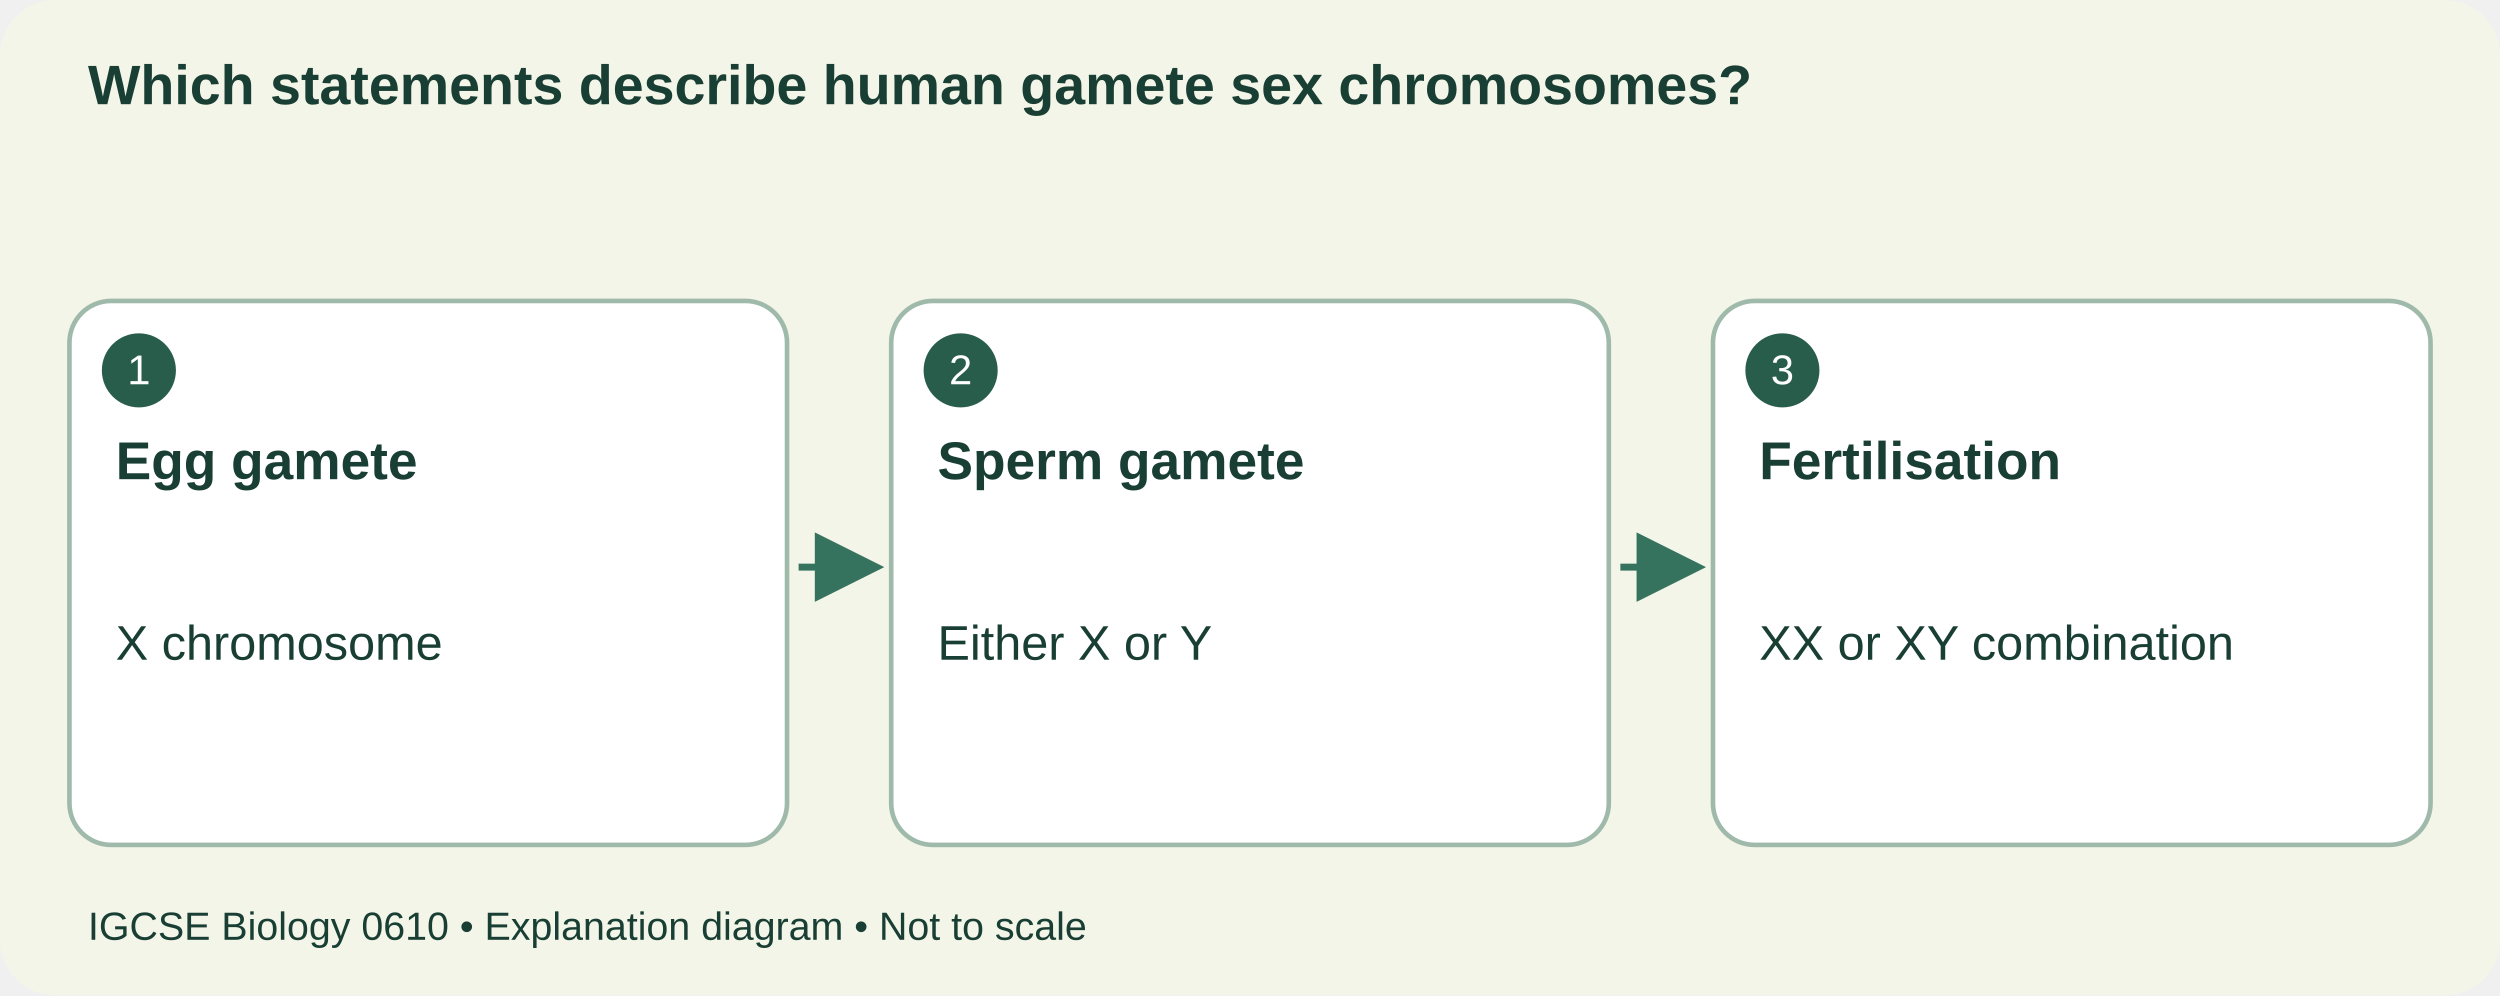
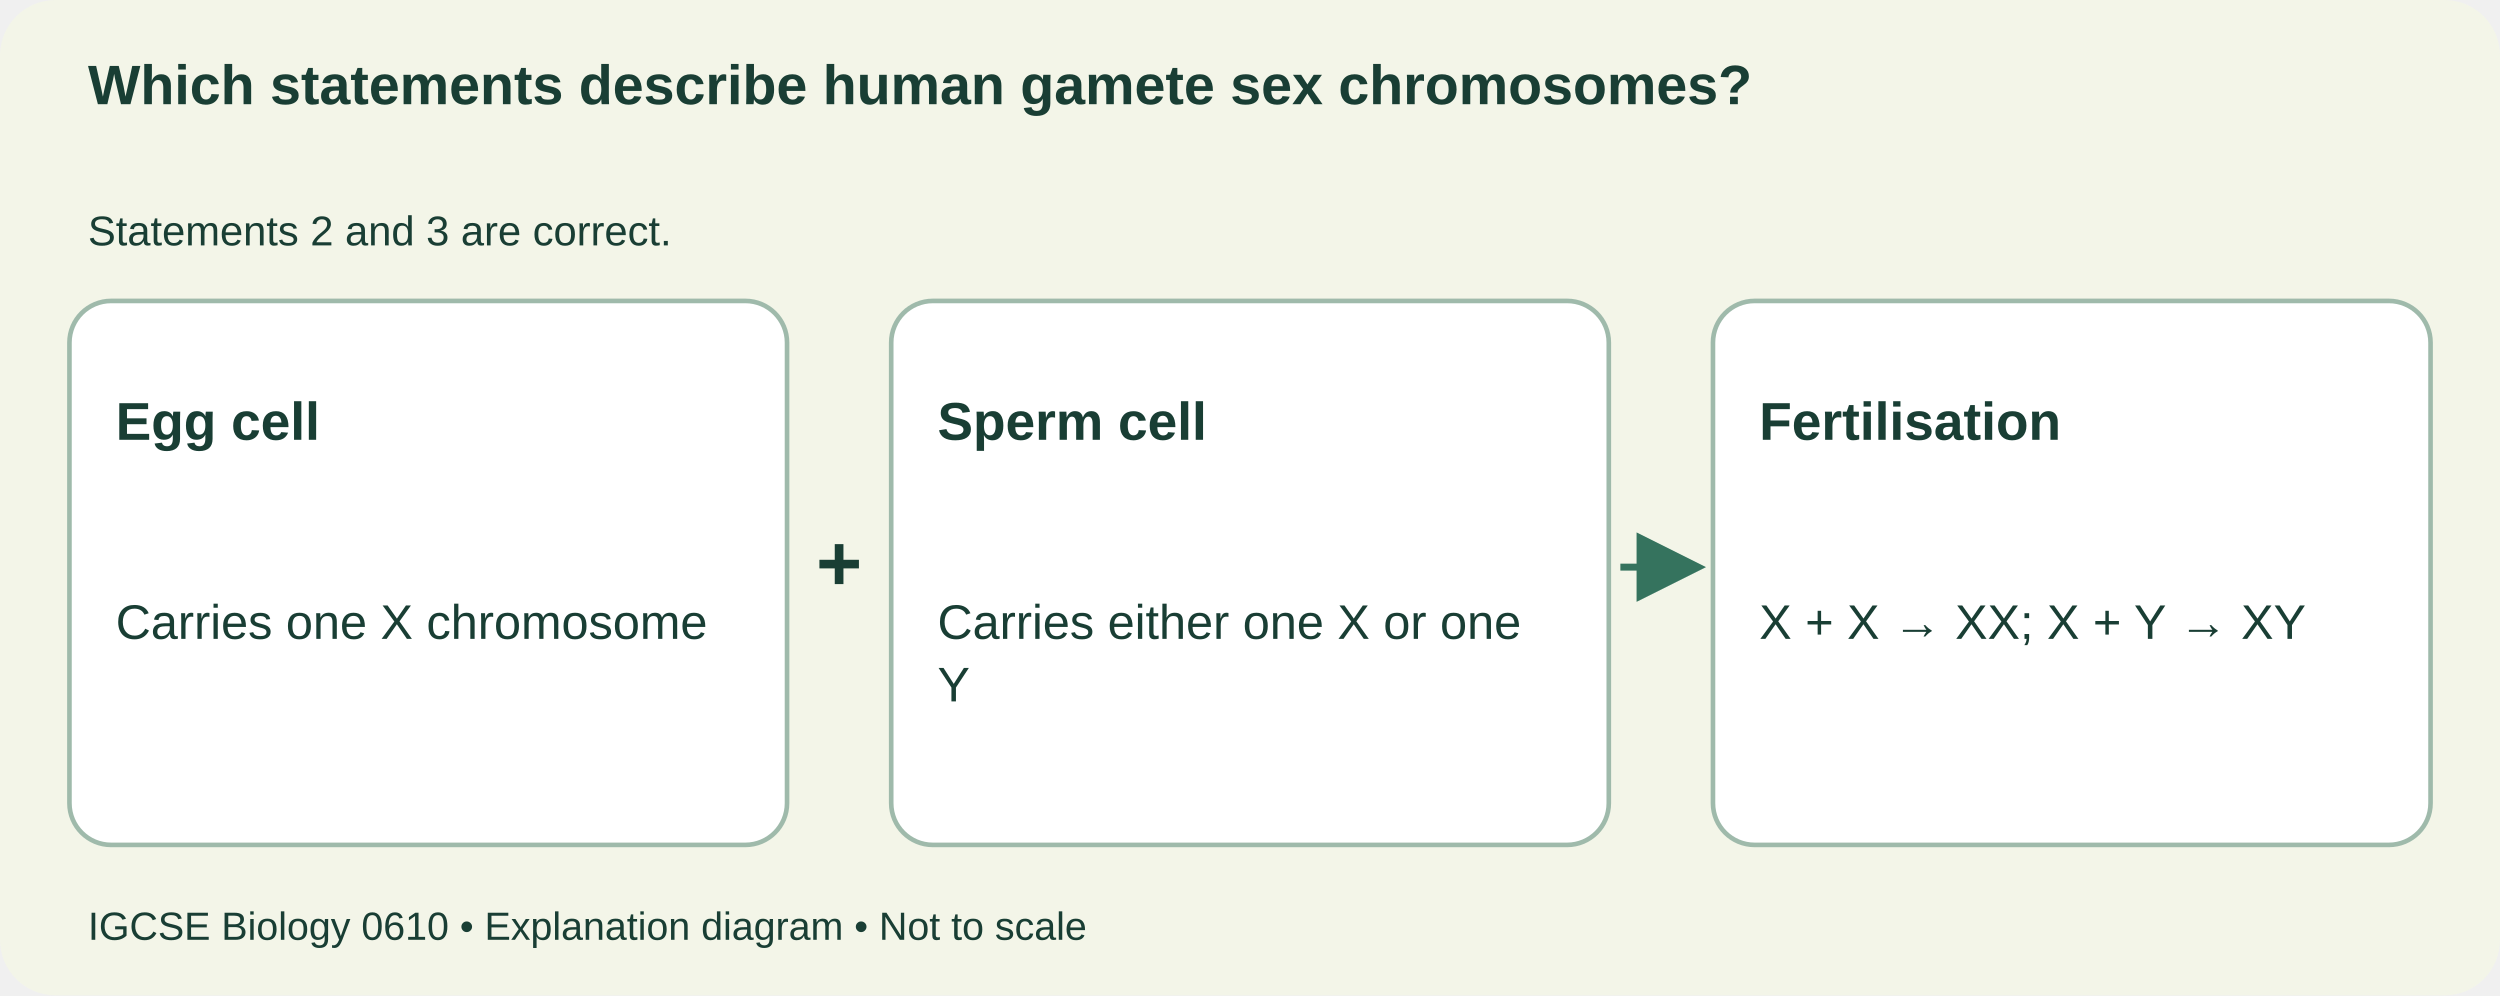
<svg xmlns="http://www.w3.org/2000/svg" width="1080" height="430" viewBox="0 0 1080 430" role="img" aria-labelledby="title desc">
  <defs>
    <marker id="arrow" markerWidth="10" markerHeight="10" refX="8" refY="5" orient="auto">
      <path d="M0 0 L10 5 L0 10 Z" fill="#35735e" />
    </marker>
  </defs>
  <rect width="1080" height="430" rx="24" fill="#f3f5e8" />
  <g font-family="Arial, sans-serif" fill="#193e34">
    <text x="38" y="45" font-size="24" font-weight="700">Which statements describe human gamete sex chromosomes?</text>
+     <text x="38" y="106" font-size="18" font-weight="400">Statements 2 and 3 are correct.</text>
    <rect x="30" y="130" width="310" height="235" rx="18" fill="#fff" stroke="#9fbaab" stroke-width="2" />
-     <circle cx="60" cy="160" r="16" fill="#285d4c" />
-     <text x="60" y="166" text-anchor="middle" font-size="18" fill="white">1</text>
-     <text x="50" y="207" font-size="23" font-weight="700">Egg gamete</text>
-     <text x="50" y="285" font-size="21" font-weight="400">X chromosome</text>
-     <path d="M345 245 H376" fill="none" stroke="#35735e" stroke-width="3" marker-end="url(#arrow)" />
+     <text x="50" y="190" font-size="23" font-weight="700">Egg cell</text>
+     <text x="50" y="276" font-size="21" font-weight="400">Carries one X chromosome</text>
    <rect x="385" y="130" width="310" height="235" rx="18" fill="#fff" stroke="#9fbaab" stroke-width="2" />
-     <circle cx="415" cy="160" r="16" fill="#285d4c" />
-     <text x="415" y="166" text-anchor="middle" font-size="18" fill="white">2</text>
-     <text x="405" y="207" font-size="23" font-weight="700">Sperm gamete</text>
-     <text x="405" y="285" font-size="21" font-weight="400">Either X or Y</text>
+     <text x="405" y="190" font-size="23" font-weight="700">Sperm cell</text>
+     <text x="405" y="276" font-size="21" font-weight="400">Carries either one X or one</text>
+     <text x="405" y="303" font-size="21" font-weight="400">Y</text>
+     <rect x="740" y="130" width="310" height="235" rx="18" fill="#fff" stroke="#9fbaab" stroke-width="2" />
+     <text x="760" y="190" font-size="23" font-weight="700">Fertilisation</text>
+     <text x="760" y="276" font-size="21" font-weight="400">X + X → XX; X + Y → XY</text>
+     <text x="362.5" y="255" text-anchor="middle" font-size="34" font-weight="700">+</text>
    <path d="M700 245 H731" fill="none" stroke="#35735e" stroke-width="3" marker-end="url(#arrow)" />
-     <rect x="740" y="130" width="310" height="235" rx="18" fill="#fff" stroke="#9fbaab" stroke-width="2" />
-     <circle cx="770" cy="160" r="16" fill="#285d4c" />
-     <text x="770" y="166" text-anchor="middle" font-size="18" fill="white">3</text>
-     <text x="760" y="207" font-size="23" font-weight="700">Fertilisation</text>
-     <text x="760" y="285" font-size="21" font-weight="400">XX or XY combination</text>
    <text x="38" y="406" font-size="17" font-weight="400">IGCSE Biology 0610 • Explanation diagram • Not to scale</text>
  </g>
</svg>
